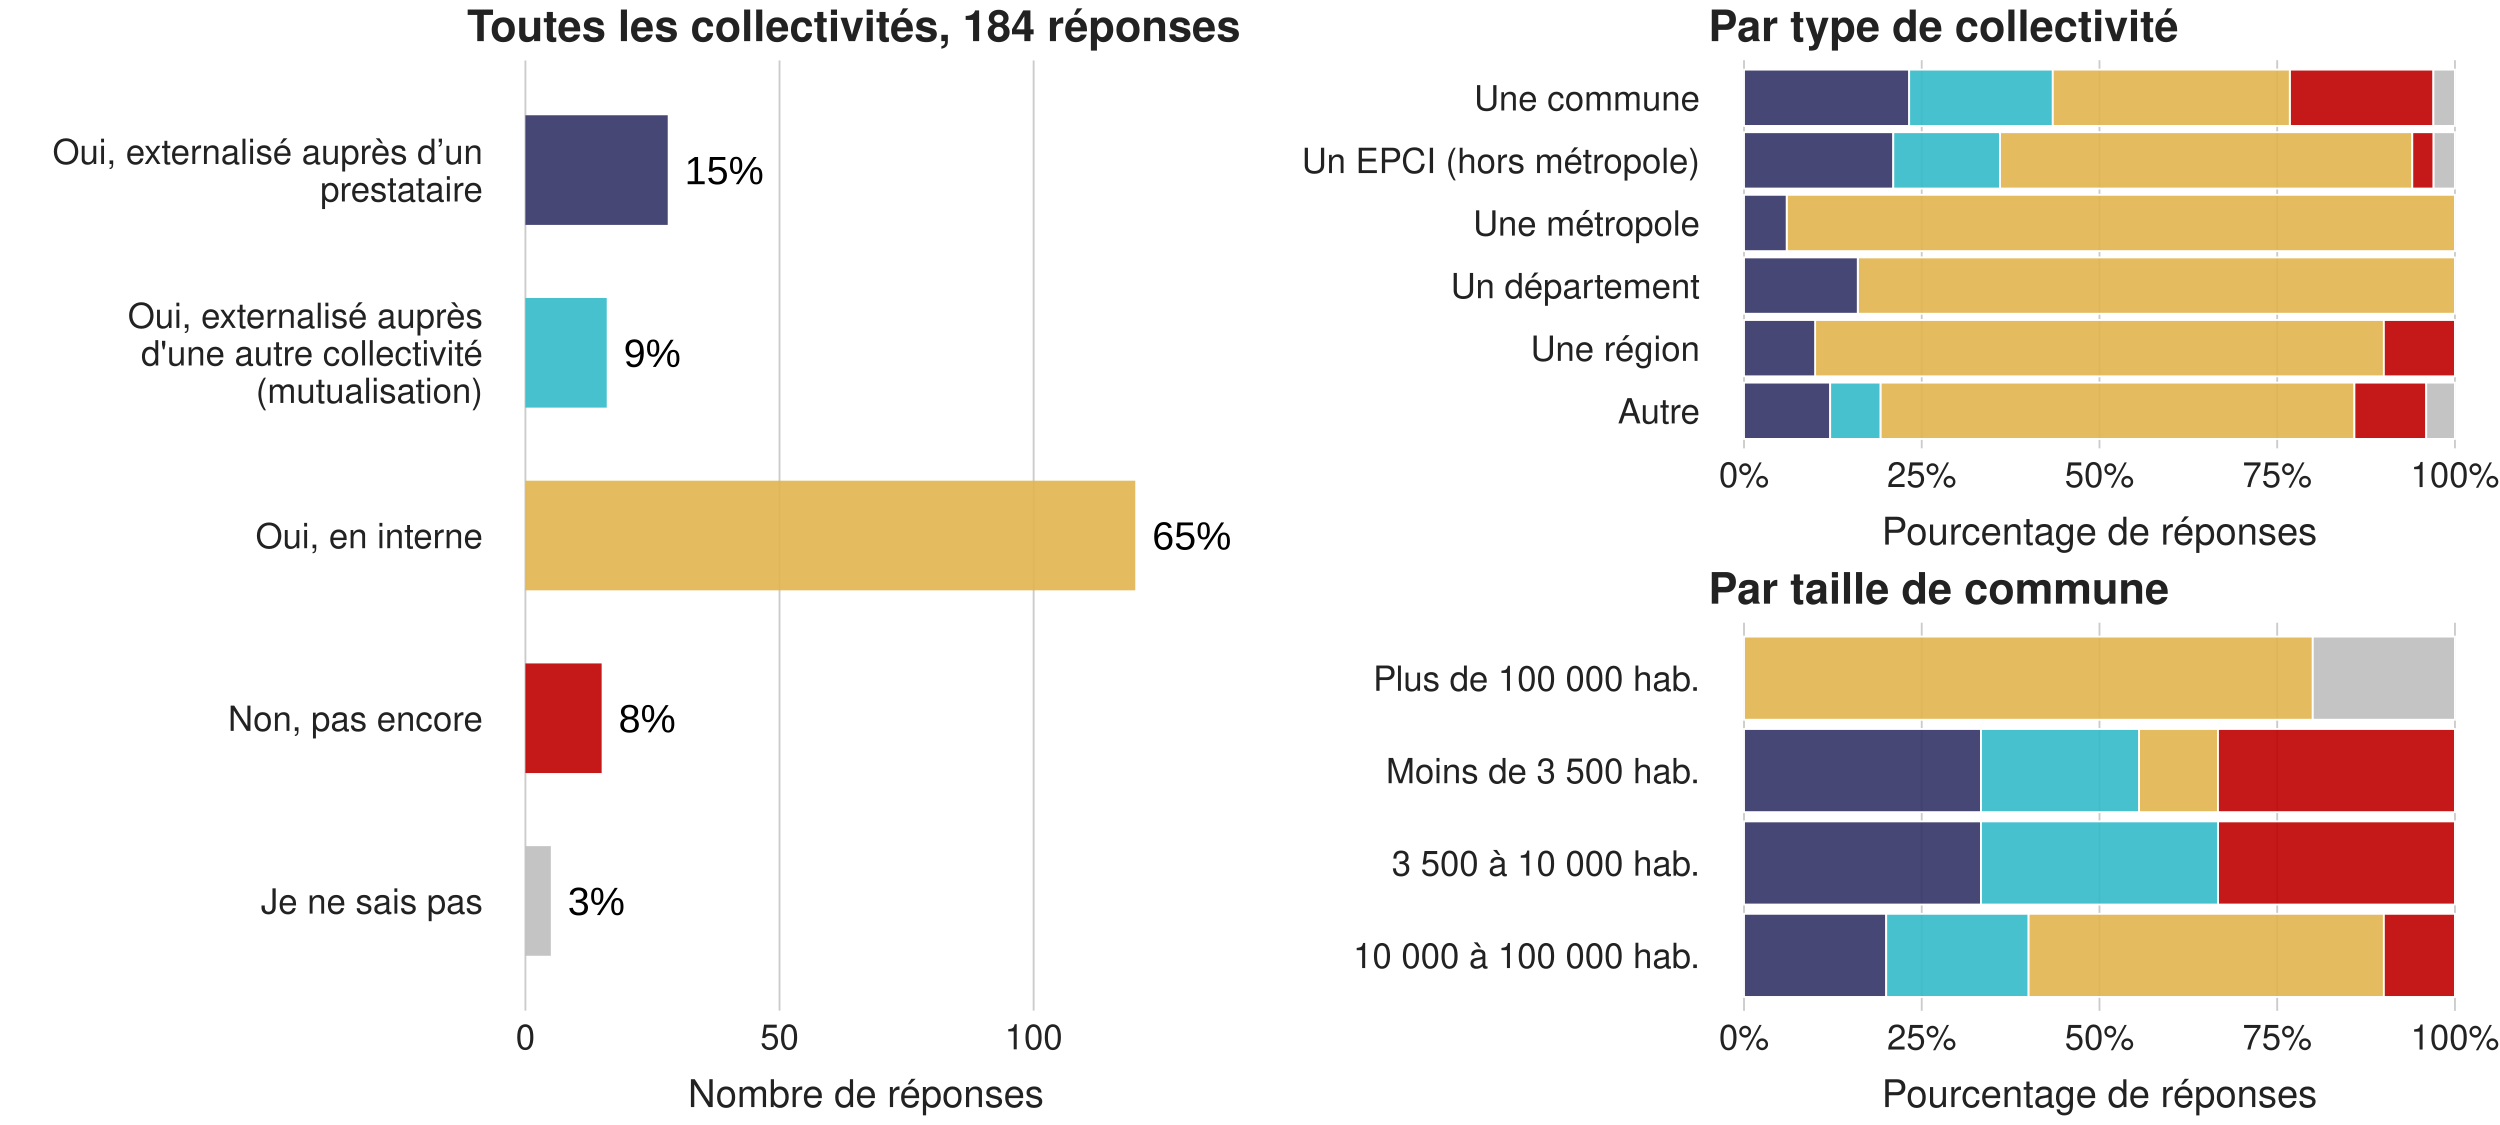
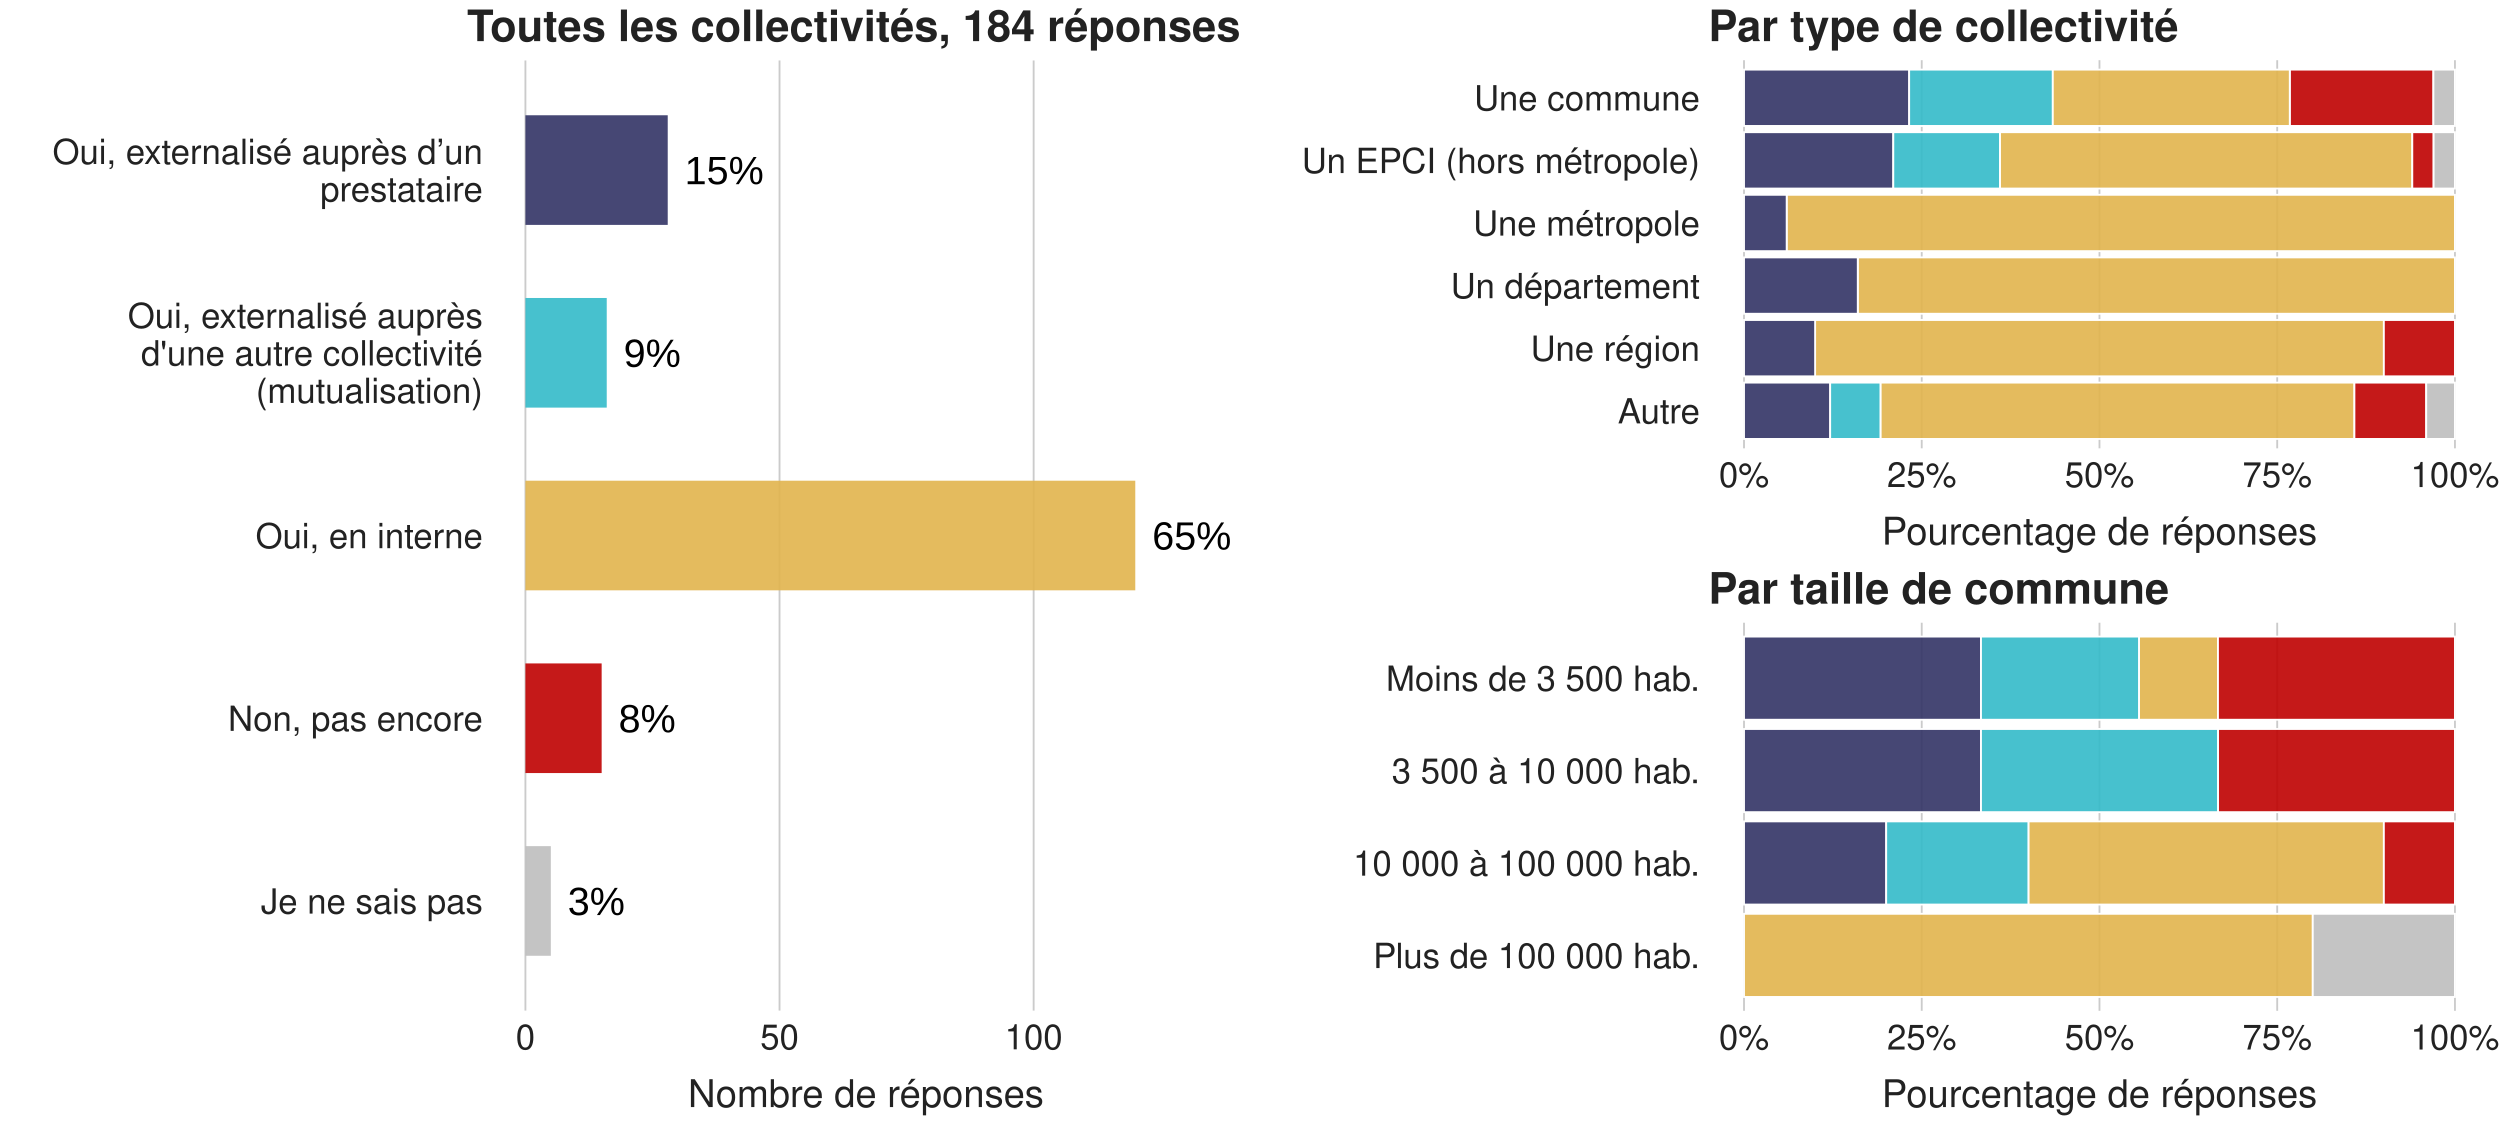
<svg xmlns="http://www.w3.org/2000/svg" class="svglite" width="1440.00pt" height="648.00pt" viewBox="0 0 1440.00 648.00">
  <defs>
    <style type="text/css">
    .svglite line, .svglite polyline, .svglite polygon, .svglite path, .svglite rect, .svglite circle {
      fill: none;
      stroke: #000000;
      stroke-linecap: round;
      stroke-linejoin: round;
      stroke-miterlimit: 10.00;
    }
    .svglite text {
      white-space: pre;
    }
  </style>
  </defs>
  <rect width="100%" height="100%" style="stroke: none; fill: #FFFFFF;" />
  <defs>
    <clipPath id="cpMC4wMHwxNDQwLjAwfDAuMDB8NjQ4LjAw">
      <rect x="0.00" y="0.00" width="1440.00" height="648.00" />
    </clipPath>
  </defs>
  <g clip-path="url(#cpMC4wMHwxNDQwLjAwfDAuMDB8NjQ4LjAw)">
</g>
  <defs>
    <clipPath id="cpMC4wMHw3MjAuMDB8MC4wMHw2NDguMDA=">
      <rect x="0.00" y="0.00" width="720.00" height="648.00" />
    </clipPath>
  </defs>
  <g clip-path="url(#cpMC4wMHw3MjAuMDB8MC4wMHw2NDguMDA=)">
    <rect x="0.00" y="0.00" width="720.00" height="648.00" style="stroke-width: 1.07; stroke: #FFFFFF; fill: #FFFFFF;" />
  </g>
  <g clip-path="url(#cpMC4wMHwxNDQwLjAwfDAuMDB8NjQ4LjAw)">
</g>
  <defs>
    <clipPath id="cpMjgzLjAzfDcxNC41MnwzNC44MXw1ODIuMTA=">
      <rect x="283.03" y="34.81" width="431.49" height="547.29" />
    </clipPath>
  </defs>
  <g clip-path="url(#cpMjgzLjAzfDcxNC41MnwzNC44MXw1ODIuMTA=)">
    <polyline points="302.64,582.10 302.64,34.81 " style="stroke-width: 1.07; stroke: #CBCBCB; stroke-linecap: butt;" />
    <polyline points="449.01,582.10 449.01,34.81 " style="stroke-width: 1.07; stroke: #CBCBCB; stroke-linecap: butt;" />
    <polyline points="595.38,582.10 595.38,34.81 " style="stroke-width: 1.07; stroke: #CBCBCB; stroke-linecap: butt;" />
    <rect x="302.64" y="276.88" width="351.28" height="63.15" style="stroke-width: 2.13; stroke: none; stroke-linecap: butt; stroke-linejoin: miter; fill: #E1B44D; fill-opacity: 0.90;" />
    <rect x="302.64" y="66.39" width="81.97" height="63.15" style="stroke-width: 2.13; stroke: none; stroke-linecap: butt; stroke-linejoin: miter; fill: #323465; fill-opacity: 0.90;" />
    <rect x="302.64" y="382.13" width="43.91" height="63.15" style="stroke-width: 2.13; stroke: none; stroke-linecap: butt; stroke-linejoin: miter; fill: #BF0001; fill-opacity: 0.90;" />
    <rect x="302.64" y="171.64" width="46.84" height="63.15" style="stroke-width: 2.13; stroke: none; stroke-linecap: butt; stroke-linejoin: miter; fill: #33BBC9; fill-opacity: 0.90;" />
    <rect x="302.64" y="487.38" width="14.64" height="63.15" style="stroke-width: 2.13; stroke: none; stroke-linecap: butt; stroke-linejoin: miter; fill: #BEBEBE; fill-opacity: 0.90;" />
    <polygon points="659.01,320.18 706.82,320.18 706.73,320.18 707.08,320.17 707.42,320.10 707.75,319.97 708.05,319.80 708.32,319.58 708.55,319.32 708.73,319.03 708.87,318.71 708.95,318.37 708.98,318.02 708.98,318.02 708.98,298.89 708.98,298.89 708.95,298.55 708.87,298.21 708.73,297.89 708.55,297.59 708.32,297.33 708.05,297.11 707.75,296.94 707.42,296.82 707.08,296.75 706.82,296.73 659.01,296.73 659.27,296.75 658.92,296.73 658.58,296.78 658.25,296.87 657.93,297.02 657.65,297.22 657.39,297.46 657.19,297.74 657.02,298.05 656.91,298.38 656.86,298.72 656.85,298.89 656.85,318.02 656.86,317.85 656.86,318.20 656.91,318.54 657.02,318.87 657.19,319.18 657.39,319.45 657.65,319.70 657.93,319.89 658.25,320.04 658.58,320.14 658.92,320.18 " style="stroke-width: nan; stroke: none; fill: #FFFFFF;" />
    <text x="663.68" y="316.58" style="font-size: 22.76px; font-family: &quot;Arial&quot;;" textLength="44.93px" lengthAdjust="spacingAndGlyphs">65%</text>
    <polygon points="389.70,109.69 437.50,109.69 437.42,109.69 437.76,109.67 438.10,109.60 438.43,109.48 438.73,109.31 439.00,109.09 439.23,108.83 439.42,108.53 439.55,108.21 439.64,107.87 439.66,107.53 439.66,107.53 439.66,88.40 439.66,88.40 439.64,88.05 439.55,87.71 439.42,87.39 439.23,87.10 439.00,86.84 438.73,86.62 438.43,86.45 438.10,86.32 437.76,86.25 437.50,86.24 389.70,86.24 389.96,86.25 389.61,86.24 389.26,86.28 388.93,86.38 388.62,86.53 388.33,86.72 388.08,86.97 387.87,87.24 387.71,87.55 387.60,87.88 387.54,88.22 387.54,88.40 387.54,107.53 387.54,107.35 387.54,107.70 387.60,108.04 387.71,108.37 387.87,108.68 388.08,108.96 388.33,109.20 388.62,109.40 388.93,109.55 389.26,109.64 389.61,109.69 " style="stroke-width: nan; stroke: none; fill: #FFFFFF;" />
    <text x="394.36" y="106.09" style="font-size: 22.76px; font-family: &quot;Arial&quot;;" textLength="44.93px" lengthAdjust="spacingAndGlyphs">15%</text>
    <polygon points="351.64,425.43 386.44,425.43 386.35,425.43 386.70,425.41 387.04,425.34 387.36,425.22 387.66,425.05 387.93,424.83 388.16,424.57 388.35,424.27 388.49,423.95 388.57,423.62 388.60,423.27 388.60,423.27 388.60,404.14 388.60,404.14 388.57,403.79 388.49,403.46 388.35,403.14 388.16,402.84 387.93,402.58 387.66,402.36 387.36,402.19 387.04,402.06 386.70,402.00 386.44,401.98 351.64,401.98 351.90,402.00 351.55,401.98 351.21,402.02 350.87,402.12 350.56,402.27 350.27,402.47 350.02,402.71 349.81,402.99 349.65,403.29 349.54,403.62 349.49,403.97 349.48,404.14 349.48,423.27 349.49,423.10 349.49,423.44 349.54,423.79 349.65,424.12 349.81,424.42 350.02,424.70 350.27,424.94 350.56,425.14 350.87,425.29 351.21,425.39 351.55,425.43 " style="stroke-width: nan; stroke: none; fill: #FFFFFF;" />
    <text x="356.31" y="421.83" style="font-size: 22.76px; font-family: &quot;Arial&quot;;" textLength="31.92px" lengthAdjust="spacingAndGlyphs">8%</text>
    <polygon points="354.57,214.94 389.36,214.94 389.28,214.93 389.63,214.92 389.97,214.85 390.29,214.73 390.59,214.55 390.86,214.33 391.09,214.07 391.28,213.78 391.41,213.46 391.50,213.12 391.52,212.78 391.52,212.78 391.52,193.64 391.52,193.64 391.50,193.30 391.41,192.96 391.28,192.64 391.09,192.35 390.86,192.09 390.59,191.87 390.29,191.69 389.97,191.57 389.63,191.50 389.36,191.48 354.57,191.48 354.83,191.50 354.48,191.49 354.14,191.53 353.80,191.63 353.49,191.77 353.20,191.97 352.95,192.21 352.74,192.49 352.58,192.80 352.47,193.13 352.41,193.47 352.41,193.64 352.41,212.78 352.41,212.60 352.41,212.95 352.47,213.29 352.58,213.62 352.74,213.93 352.95,214.21 353.20,214.45 353.49,214.65 353.80,214.79 354.14,214.89 354.48,214.93 " style="stroke-width: nan; stroke: none; fill: #FFFFFF;" />
    <text x="359.24" y="211.34" style="font-size: 22.76px; font-family: &quot;Arial&quot;;" textLength="31.92px" lengthAdjust="spacingAndGlyphs">9%</text>
    <polygon points="322.37,530.68 357.16,530.68 357.08,530.68 357.42,530.66 357.76,530.59 358.09,530.47 358.39,530.29 358.66,530.08 358.89,529.81 359.08,529.52 359.21,529.20 359.30,528.86 359.32,528.52 359.32,528.52 359.32,509.39 359.32,509.39 359.30,509.04 359.21,508.70 359.08,508.38 358.89,508.09 358.66,507.83 358.39,507.61 358.09,507.44 357.76,507.31 357.42,507.24 357.16,507.23 322.37,507.23 322.63,507.24 322.28,507.23 321.93,507.27 321.60,507.37 321.29,507.52 321.00,507.71 320.75,507.95 320.54,508.23 320.38,508.54 320.27,508.87 320.21,509.21 320.21,509.39 320.21,528.52 320.21,528.34 320.21,528.69 320.27,529.03 320.38,529.36 320.54,529.67 320.75,529.95 321.00,530.19 321.29,530.39 321.60,530.54 321.93,530.63 322.28,530.68 " style="stroke-width: nan; stroke: none; fill: #FFFFFF;" />
    <text x="327.03" y="527.08" style="font-size: 22.76px; font-family: &quot;Arial&quot;;" textLength="31.92px" lengthAdjust="spacingAndGlyphs">3%</text>
  </g>
  <g clip-path="url(#cpMC4wMHwxNDQwLjAwfDAuMDB8NjQ4LjAw)">
    <text x="278.10" y="526.24" text-anchor="end" style="font-size: 20.00px;fill: #222222; font-family: &quot;Nimbus Sans&quot;;" textLength="127.82px" lengthAdjust="spacingAndGlyphs">Je ne sais pas</text>
    <text x="278.10" y="420.99" text-anchor="end" style="font-size: 20.00px;fill: #222222; font-family: &quot;Nimbus Sans&quot;;" textLength="146.71px" lengthAdjust="spacingAndGlyphs">Non, pas encore</text>
    <text x="278.10" y="315.75" text-anchor="end" style="font-size: 20.00px;fill: #222222; font-family: &quot;Nimbus Sans&quot;;" textLength="131.16px" lengthAdjust="spacingAndGlyphs">Oui, en interne</text>
    <text x="278.10" y="188.90" text-anchor="end" style="font-size: 20.00px;fill: #222222; font-family: &quot;Nimbus Sans&quot;;" textLength="205.61px" lengthAdjust="spacingAndGlyphs">Oui, externalisé auprès</text>
    <text x="278.10" y="210.50" text-anchor="end" style="font-size: 20.00px;fill: #222222; font-family: &quot;Nimbus Sans&quot;;" textLength="197.22px" lengthAdjust="spacingAndGlyphs">d'une autre collectivité</text>
    <text x="278.10" y="232.10" text-anchor="end" style="font-size: 20.00px;fill: #222222; font-family: &quot;Nimbus Sans&quot;;" textLength="131.13px" lengthAdjust="spacingAndGlyphs">(mutualisation)</text>
    <text x="278.10" y="94.45" text-anchor="end" style="font-size: 20.00px;fill: #222222; font-family: &quot;Nimbus Sans&quot;;" textLength="248.96px" lengthAdjust="spacingAndGlyphs">Oui, externalisé auprès d’un</text>
    <text x="278.10" y="116.05" text-anchor="end" style="font-size: 20.00px;fill: #222222; font-family: &quot;Nimbus Sans&quot;;" textLength="94.46px" lengthAdjust="spacingAndGlyphs">prestataire</text>
    <text x="302.64" y="604.40" text-anchor="middle" style="font-size: 20.00px;fill: #222222; font-family: &quot;Nimbus Sans&quot;;" textLength="11.12px" lengthAdjust="spacingAndGlyphs">0</text>
    <text x="449.01" y="604.40" text-anchor="middle" style="font-size: 20.00px;fill: #222222; font-family: &quot;Nimbus Sans&quot;;" textLength="22.23px" lengthAdjust="spacingAndGlyphs">50</text>
    <text x="595.38" y="604.40" text-anchor="middle" style="font-size: 20.00px;fill: #222222; font-family: &quot;Nimbus Sans&quot;;" textLength="33.35px" lengthAdjust="spacingAndGlyphs">100</text>
    <text x="498.77" y="637.65" text-anchor="middle" style="font-size: 22.00px;fill: #222222; font-family: &quot;Nimbus Sans&quot;;" textLength="205.42px" lengthAdjust="spacingAndGlyphs">Nombre de réponses</text>
    <text x="714.52" y="23.71" text-anchor="end" style="font-size: 25.00px; font-weight: bold;fill: #222222; font-family: &quot;Nimbus Sans&quot;;" textLength="447.48px" lengthAdjust="spacingAndGlyphs">Toutes les collectivités, 184 réponses</text>
  </g>
  <defs>
    <clipPath id="cpNzIwLjAwfDE0NDAuMDB8MC4wMHw2NDguMDA=">
      <rect x="720.00" y="0.00" width="720.00" height="648.00" />
    </clipPath>
  </defs>
  <g clip-path="url(#cpNzIwLjAwfDE0NDAuMDB8MC4wMHw2NDguMDA=)">
</g>
  <g clip-path="url(#cpMC4wMHwxNDQwLjAwfDAuMDB8NjQ4LjAw)">
</g>
  <defs>
    <clipPath id="cpNzIwLjAwfDE0NDAuMDB8MC4wMHwzMjQuMDA=">
      <rect x="720.00" y="0.00" width="720.00" height="324.00" />
    </clipPath>
  </defs>
  <g clip-path="url(#cpNzIwLjAwfDE0NDAuMDB8MC4wMHwzMjQuMDA=)">
    <rect x="720.00" y="0.00" width="720.00" height="324.00" style="stroke-width: 1.07; stroke: #FFFFFF; fill: #FFFFFF;" />
  </g>
  <g clip-path="url(#cpMC4wMHwxNDQwLjAwfDAuMDB8NjQ4LjAw)">
</g>
  <defs>
    <clipPath id="cpOTg0LjA3fDE0MzQuNTJ8MzQuNjl8MjU4LjI0">
      <rect x="984.07" y="34.69" width="450.45" height="223.55" />
    </clipPath>
  </defs>
  <g clip-path="url(#cpOTg0LjA3fDE0MzQuNTJ8MzQuNjl8MjU4LjI0)">
    <polyline points="1004.55,258.24 1004.55,34.69 " style="stroke-width: 1.07; stroke: #CBCBCB; stroke-linecap: butt;" />
    <polyline points="1106.92,258.24 1106.92,34.69 " style="stroke-width: 1.07; stroke: #CBCBCB; stroke-linecap: butt;" />
    <polyline points="1209.30,258.24 1209.30,34.69 " style="stroke-width: 1.07; stroke: #CBCBCB; stroke-linecap: butt;" />
    <polyline points="1311.67,258.24 1311.67,34.69 " style="stroke-width: 1.07; stroke: #CBCBCB; stroke-linecap: butt;" />
    <polyline points="1414.05,258.24 1414.05,34.69 " style="stroke-width: 1.07; stroke: #CBCBCB; stroke-linecap: butt;" />
    <rect x="1004.55" y="40.10" width="95.14" height="32.45" style="stroke-width: 1.07; stroke: #FFFFFF; stroke-linecap: butt; stroke-linejoin: miter; fill: #323465; fill-opacity: 0.90;" />
    <rect x="1318.91" y="40.10" width="82.73" height="32.45" style="stroke-width: 1.07; stroke: #FFFFFF; stroke-linecap: butt; stroke-linejoin: miter; fill: #BF0001; fill-opacity: 0.90;" />
    <rect x="1099.68" y="40.10" width="82.73" height="32.45" style="stroke-width: 1.07; stroke: #FFFFFF; stroke-linecap: butt; stroke-linejoin: miter; fill: #33BBC9; fill-opacity: 0.90;" />
    <rect x="1182.41" y="40.10" width="136.50" height="32.45" style="stroke-width: 1.07; stroke: #FFFFFF; stroke-linecap: butt; stroke-linejoin: miter; fill: #E1B44D; fill-opacity: 0.90;" />
    <rect x="1401.64" y="40.10" width="12.41" height="32.45" style="stroke-width: 1.07; stroke: #FFFFFF; stroke-linecap: butt; stroke-linejoin: miter; fill: #BEBEBE; fill-opacity: 0.90;" />
    <rect x="1029.12" y="112.21" width="384.93" height="32.45" style="stroke-width: 1.07; stroke: #FFFFFF; stroke-linecap: butt; stroke-linejoin: miter; fill: #E1B44D; fill-opacity: 0.90;" />
    <rect x="1004.55" y="112.21" width="24.57" height="32.45" style="stroke-width: 1.07; stroke: #FFFFFF; stroke-linecap: butt; stroke-linejoin: miter; fill: #323465; fill-opacity: 0.90;" />
    <rect x="1414.05" y="112.21" width="0.00" height="32.45" style="stroke-width: 1.07; stroke: #FFFFFF; stroke-linecap: butt; stroke-linejoin: miter; fill: #BF0001; fill-opacity: 0.90;" />
    <rect x="1029.12" y="112.21" width="0.00" height="32.45" style="stroke-width: 1.07; stroke: #FFFFFF; stroke-linecap: butt; stroke-linejoin: miter; fill: #33BBC9; fill-opacity: 0.90;" />
    <rect x="1414.05" y="112.21" width="0.00" height="32.45" style="stroke-width: 1.07; stroke: #FFFFFF; stroke-linecap: butt; stroke-linejoin: miter; fill: #BEBEBE; fill-opacity: 0.90;" />
    <rect x="1151.97" y="76.15" width="237.51" height="32.45" style="stroke-width: 1.07; stroke: #FFFFFF; stroke-linecap: butt; stroke-linejoin: miter; fill: #E1B44D; fill-opacity: 0.90;" />
    <rect x="1004.55" y="76.15" width="85.99" height="32.45" style="stroke-width: 1.07; stroke: #FFFFFF; stroke-linecap: butt; stroke-linejoin: miter; fill: #323465; fill-opacity: 0.90;" />
    <rect x="1389.48" y="76.15" width="12.28" height="32.45" style="stroke-width: 1.07; stroke: #FFFFFF; stroke-linecap: butt; stroke-linejoin: miter; fill: #BF0001; fill-opacity: 0.90;" />
    <rect x="1090.54" y="76.15" width="61.42" height="32.45" style="stroke-width: 1.07; stroke: #FFFFFF; stroke-linecap: butt; stroke-linejoin: miter; fill: #33BBC9; fill-opacity: 0.90;" />
    <rect x="1401.76" y="76.15" width="12.28" height="32.45" style="stroke-width: 1.07; stroke: #FFFFFF; stroke-linecap: butt; stroke-linejoin: miter; fill: #BEBEBE; fill-opacity: 0.90;" />
    <rect x="1070.07" y="148.27" width="343.98" height="32.45" style="stroke-width: 1.07; stroke: #FFFFFF; stroke-linecap: butt; stroke-linejoin: miter; fill: #E1B44D; fill-opacity: 0.90;" />
    <rect x="1004.55" y="148.27" width="65.52" height="32.45" style="stroke-width: 1.07; stroke: #FFFFFF; stroke-linecap: butt; stroke-linejoin: miter; fill: #323465; fill-opacity: 0.90;" />
    <rect x="1414.05" y="148.27" width="0.00" height="32.45" style="stroke-width: 1.07; stroke: #FFFFFF; stroke-linecap: butt; stroke-linejoin: miter; fill: #BF0001; fill-opacity: 0.90;" />
    <rect x="1070.07" y="148.27" width="0.00" height="32.45" style="stroke-width: 1.07; stroke: #FFFFFF; stroke-linecap: butt; stroke-linejoin: miter; fill: #33BBC9; fill-opacity: 0.90;" />
    <rect x="1414.05" y="148.27" width="0.00" height="32.45" style="stroke-width: 1.07; stroke: #FFFFFF; stroke-linecap: butt; stroke-linejoin: miter; fill: #BEBEBE; fill-opacity: 0.90;" />
    <rect x="1045.50" y="184.32" width="327.60" height="32.45" style="stroke-width: 1.07; stroke: #FFFFFF; stroke-linecap: butt; stroke-linejoin: miter; fill: #E1B44D; fill-opacity: 0.90;" />
    <rect x="1004.55" y="184.32" width="40.95" height="32.45" style="stroke-width: 1.07; stroke: #FFFFFF; stroke-linecap: butt; stroke-linejoin: miter; fill: #323465; fill-opacity: 0.90;" />
    <rect x="1373.10" y="184.32" width="40.95" height="32.45" style="stroke-width: 1.07; stroke: #FFFFFF; stroke-linecap: butt; stroke-linejoin: miter; fill: #BF0001; fill-opacity: 0.90;" />
    <rect x="1045.50" y="184.32" width="0.00" height="32.45" style="stroke-width: 1.07; stroke: #FFFFFF; stroke-linecap: butt; stroke-linejoin: miter; fill: #33BBC9; fill-opacity: 0.90;" />
    <rect x="1414.05" y="184.32" width="0.00" height="32.45" style="stroke-width: 1.07; stroke: #FFFFFF; stroke-linecap: butt; stroke-linejoin: miter; fill: #BEBEBE; fill-opacity: 0.90;" />
    <rect x="1083.14" y="220.38" width="273.00" height="32.45" style="stroke-width: 1.07; stroke: #FFFFFF; stroke-linecap: butt; stroke-linejoin: miter; fill: #E1B44D; fill-opacity: 0.90;" />
    <rect x="1004.55" y="220.38" width="49.64" height="32.45" style="stroke-width: 1.07; stroke: #FFFFFF; stroke-linecap: butt; stroke-linejoin: miter; fill: #323465; fill-opacity: 0.90;" />
    <rect x="1356.14" y="220.38" width="41.36" height="32.45" style="stroke-width: 1.07; stroke: #FFFFFF; stroke-linecap: butt; stroke-linejoin: miter; fill: #BF0001; fill-opacity: 0.90;" />
    <rect x="1054.18" y="220.38" width="28.95" height="32.45" style="stroke-width: 1.07; stroke: #FFFFFF; stroke-linecap: butt; stroke-linejoin: miter; fill: #33BBC9; fill-opacity: 0.90;" />
    <rect x="1397.50" y="220.38" width="16.55" height="32.45" style="stroke-width: 1.07; stroke: #FFFFFF; stroke-linecap: butt; stroke-linejoin: miter; fill: #BEBEBE; fill-opacity: 0.90;" />
  </g>
  <g clip-path="url(#cpMC4wMHwxNDQwLjAwfDAuMDB8NjQ4LjAw)">
    <text x="979.14" y="243.89" text-anchor="end" style="font-size: 20.00px;fill: #222222; font-family: &quot;Nimbus Sans&quot;;" textLength="47.79px" lengthAdjust="spacingAndGlyphs">Autre</text>
    <text x="979.14" y="207.84" text-anchor="end" style="font-size: 20.00px;fill: #222222; font-family: &quot;Nimbus Sans&quot;;" textLength="97.80px" lengthAdjust="spacingAndGlyphs">Une région</text>
    <text x="979.14" y="171.78" text-anchor="end" style="font-size: 20.00px;fill: #222222; font-family: &quot;Nimbus Sans&quot;;" textLength="143.37px" lengthAdjust="spacingAndGlyphs">Un département</text>
    <text x="979.14" y="135.72" text-anchor="end" style="font-size: 20.00px;fill: #222222; font-family: &quot;Nimbus Sans&quot;;" textLength="131.14px" lengthAdjust="spacingAndGlyphs">Une métropole</text>
    <text x="979.14" y="99.67" text-anchor="end" style="font-size: 20.00px;fill: #222222; font-family: &quot;Nimbus Sans&quot;;" textLength="230.04px" lengthAdjust="spacingAndGlyphs">Un EPCI (hors métropole)</text>
    <text x="979.14" y="63.61" text-anchor="end" style="font-size: 20.00px;fill: #222222; font-family: &quot;Nimbus Sans&quot;;" textLength="130.02px" lengthAdjust="spacingAndGlyphs">Une commune</text>
    <text x="1004.55" y="280.54" text-anchor="middle" style="font-size: 20.00px;fill: #222222; font-family: &quot;Nimbus Sans&quot;;" textLength="28.89px" lengthAdjust="spacingAndGlyphs">0%</text>
    <text x="1106.92" y="280.54" text-anchor="middle" style="font-size: 20.00px;fill: #222222; font-family: &quot;Nimbus Sans&quot;;" textLength="40.01px" lengthAdjust="spacingAndGlyphs">25%</text>
    <text x="1209.30" y="280.54" text-anchor="middle" style="font-size: 20.00px;fill: #222222; font-family: &quot;Nimbus Sans&quot;;" textLength="40.01px" lengthAdjust="spacingAndGlyphs">50%</text>
    <text x="1311.67" y="280.54" text-anchor="middle" style="font-size: 20.00px;fill: #222222; font-family: &quot;Nimbus Sans&quot;;" textLength="40.01px" lengthAdjust="spacingAndGlyphs">75%</text>
    <text x="1414.05" y="280.54" text-anchor="middle" style="font-size: 20.00px;fill: #222222; font-family: &quot;Nimbus Sans&quot;;" textLength="51.13px" lengthAdjust="spacingAndGlyphs">100%</text>
    <text x="1209.30" y="313.68" text-anchor="middle" style="font-size: 22.00px;fill: #222222; font-family: &quot;Nimbus Sans&quot;;" textLength="251.94px" lengthAdjust="spacingAndGlyphs">Pourcentage de réponses</text>
    <text x="984.07" y="23.71" style="font-size: 25.00px; font-weight: bold;fill: #222222; font-family: &quot;Nimbus Sans&quot;;" textLength="270.97px" lengthAdjust="spacingAndGlyphs">Par type de collectivité</text>
  </g>
  <defs>
    <clipPath id="cpNzIwLjAwfDE0NDAuMDB8MzI0LjAwfDY0OC4wMA==">
      <rect x="720.00" y="324.00" width="720.00" height="324.00" />
    </clipPath>
  </defs>
  <g clip-path="url(#cpNzIwLjAwfDE0NDAuMDB8MzI0LjAwfDY0OC4wMA==)">
    <rect x="720.00" y="324.00" width="720.00" height="324.00" style="stroke-width: 1.07; stroke: #FFFFFF; fill: #FFFFFF;" />
  </g>
  <g clip-path="url(#cpMC4wMHwxNDQwLjAwfDAuMDB8NjQ4LjAw)">
</g>
  <defs>
    <clipPath id="cpOTg0LjA3fDE0MzQuNTJ8MzU4LjY5fDU4Mi4yNA==">
      <rect x="984.07" y="358.69" width="450.45" height="223.55" />
    </clipPath>
  </defs>
  <g clip-path="url(#cpOTg0LjA3fDE0MzQuNTJ8MzU4LjY5fDU4Mi4yNA==)">
    <polyline points="1004.55,582.24 1004.55,358.69 " style="stroke-width: 1.07; stroke: #CBCBCB; stroke-linecap: butt;" />
    <polyline points="1106.92,582.24 1106.92,358.69 " style="stroke-width: 1.07; stroke: #CBCBCB; stroke-linecap: butt;" />
    <polyline points="1209.30,582.24 1209.30,358.69 " style="stroke-width: 1.07; stroke: #CBCBCB; stroke-linecap: butt;" />
    <polyline points="1311.67,582.24 1311.67,358.69 " style="stroke-width: 1.07; stroke: #CBCBCB; stroke-linecap: butt;" />
    <polyline points="1414.05,582.24 1414.05,358.69 " style="stroke-width: 1.07; stroke: #CBCBCB; stroke-linecap: butt;" />
-     <rect x="1232.05" y="419.90" width="45.50" height="47.90" style="stroke-width: 1.07; stroke: #FFFFFF; stroke-linecap: butt; stroke-linejoin: miter; fill: #E1B44D; fill-opacity: 0.90;" />
+     <rect x="1232.05" y="366.67" width="45.50" height="47.90" style="stroke-width: 1.07; stroke: #FFFFFF; stroke-linecap: butt; stroke-linejoin: miter; fill: #E1B44D; fill-opacity: 0.90;" />
+     <rect x="1004.55" y="366.67" width="136.50" height="47.90" style="stroke-width: 1.07; stroke: #FFFFFF; stroke-linecap: butt; stroke-linejoin: miter; fill: #323465; fill-opacity: 0.90;" />
+     <rect x="1277.55" y="366.67" width="136.50" height="47.90" style="stroke-width: 1.07; stroke: #FFFFFF; stroke-linecap: butt; stroke-linejoin: miter; fill: #BF0001; fill-opacity: 0.90;" />
+     <rect x="1141.05" y="366.67" width="91.00" height="47.90" style="stroke-width: 1.07; stroke: #FFFFFF; stroke-linecap: butt; stroke-linejoin: miter; fill: #33BBC9; fill-opacity: 0.90;" />
+     <rect x="1414.05" y="366.67" width="0.00" height="47.90" style="stroke-width: 1.07; stroke: #FFFFFF; stroke-linecap: butt; stroke-linejoin: miter; fill: #BEBEBE; fill-opacity: 0.90;" />
+     <rect x="1277.55" y="419.90" width="0.00" height="47.90" style="stroke-width: 1.07; stroke: #FFFFFF; stroke-linecap: butt; stroke-linejoin: miter; fill: #E1B44D; fill-opacity: 0.90;" />
    <rect x="1004.55" y="419.90" width="136.50" height="47.90" style="stroke-width: 1.07; stroke: #FFFFFF; stroke-linecap: butt; stroke-linejoin: miter; fill: #323465; fill-opacity: 0.90;" />
    <rect x="1277.55" y="419.90" width="136.50" height="47.90" style="stroke-width: 1.07; stroke: #FFFFFF; stroke-linecap: butt; stroke-linejoin: miter; fill: #BF0001; fill-opacity: 0.90;" />
-     <rect x="1141.05" y="419.90" width="91.00" height="47.90" style="stroke-width: 1.07; stroke: #FFFFFF; stroke-linecap: butt; stroke-linejoin: miter; fill: #33BBC9; fill-opacity: 0.90;" />
+     <rect x="1141.05" y="419.90" width="136.50" height="47.90" style="stroke-width: 1.07; stroke: #FFFFFF; stroke-linecap: butt; stroke-linejoin: miter; fill: #33BBC9; fill-opacity: 0.90;" />
    <rect x="1414.05" y="419.90" width="0.00" height="47.90" style="stroke-width: 1.07; stroke: #FFFFFF; stroke-linecap: butt; stroke-linejoin: miter; fill: #BEBEBE; fill-opacity: 0.90;" />
-     <rect x="1277.55" y="473.12" width="0.00" height="47.90" style="stroke-width: 1.07; stroke: #FFFFFF; stroke-linecap: butt; stroke-linejoin: miter; fill: #E1B44D; fill-opacity: 0.90;" />
-     <rect x="1004.55" y="473.12" width="136.50" height="47.90" style="stroke-width: 1.07; stroke: #FFFFFF; stroke-linecap: butt; stroke-linejoin: miter; fill: #323465; fill-opacity: 0.90;" />
-     <rect x="1277.55" y="473.12" width="136.50" height="47.90" style="stroke-width: 1.07; stroke: #FFFFFF; stroke-linecap: butt; stroke-linejoin: miter; fill: #BF0001; fill-opacity: 0.90;" />
-     <rect x="1141.05" y="473.12" width="136.50" height="47.90" style="stroke-width: 1.07; stroke: #FFFFFF; stroke-linecap: butt; stroke-linejoin: miter; fill: #33BBC9; fill-opacity: 0.90;" />
+     <rect x="1168.35" y="473.12" width="204.75" height="47.90" style="stroke-width: 1.07; stroke: #FFFFFF; stroke-linecap: butt; stroke-linejoin: miter; fill: #E1B44D; fill-opacity: 0.90;" />
+     <rect x="1004.55" y="473.12" width="81.90" height="47.90" style="stroke-width: 1.07; stroke: #FFFFFF; stroke-linecap: butt; stroke-linejoin: miter; fill: #323465; fill-opacity: 0.90;" />
+     <rect x="1373.10" y="473.12" width="40.95" height="47.90" style="stroke-width: 1.07; stroke: #FFFFFF; stroke-linecap: butt; stroke-linejoin: miter; fill: #BF0001; fill-opacity: 0.90;" />
+     <rect x="1086.45" y="473.12" width="81.90" height="47.90" style="stroke-width: 1.07; stroke: #FFFFFF; stroke-linecap: butt; stroke-linejoin: miter; fill: #33BBC9; fill-opacity: 0.90;" />
    <rect x="1414.05" y="473.12" width="0.00" height="47.90" style="stroke-width: 1.07; stroke: #FFFFFF; stroke-linecap: butt; stroke-linejoin: miter; fill: #BEBEBE; fill-opacity: 0.90;" />
-     <rect x="1168.35" y="526.35" width="204.75" height="47.90" style="stroke-width: 1.07; stroke: #FFFFFF; stroke-linecap: butt; stroke-linejoin: miter; fill: #E1B44D; fill-opacity: 0.90;" />
-     <rect x="1004.55" y="526.35" width="81.90" height="47.90" style="stroke-width: 1.07; stroke: #FFFFFF; stroke-linecap: butt; stroke-linejoin: miter; fill: #323465; fill-opacity: 0.90;" />
-     <rect x="1373.10" y="526.35" width="40.95" height="47.90" style="stroke-width: 1.07; stroke: #FFFFFF; stroke-linecap: butt; stroke-linejoin: miter; fill: #BF0001; fill-opacity: 0.90;" />
-     <rect x="1086.45" y="526.35" width="81.90" height="47.90" style="stroke-width: 1.07; stroke: #FFFFFF; stroke-linecap: butt; stroke-linejoin: miter; fill: #33BBC9; fill-opacity: 0.90;" />
-     <rect x="1414.05" y="526.35" width="0.00" height="47.90" style="stroke-width: 1.07; stroke: #FFFFFF; stroke-linecap: butt; stroke-linejoin: miter; fill: #BEBEBE; fill-opacity: 0.90;" />
-     <rect x="1004.55" y="366.67" width="327.60" height="47.90" style="stroke-width: 1.07; stroke: #FFFFFF; stroke-linecap: butt; stroke-linejoin: miter; fill: #E1B44D; fill-opacity: 0.90;" />
-     <rect x="1004.55" y="366.67" width="0.00" height="47.90" style="stroke-width: 1.07; stroke: #FFFFFF; stroke-linecap: butt; stroke-linejoin: miter; fill: #323465; fill-opacity: 0.90;" />
-     <rect x="1332.15" y="366.67" width="0.00" height="47.90" style="stroke-width: 1.07; stroke: #FFFFFF; stroke-linecap: butt; stroke-linejoin: miter; fill: #BF0001; fill-opacity: 0.90;" />
-     <rect x="1004.55" y="366.67" width="0.00" height="47.90" style="stroke-width: 1.07; stroke: #FFFFFF; stroke-linecap: butt; stroke-linejoin: miter; fill: #33BBC9; fill-opacity: 0.90;" />
-     <rect x="1332.15" y="366.67" width="81.90" height="47.90" style="stroke-width: 1.07; stroke: #FFFFFF; stroke-linecap: butt; stroke-linejoin: miter; fill: #BEBEBE; fill-opacity: 0.90;" />
-   </g>
-   <g clip-path="url(#cpMC4wMHwxNDQwLjAwfDAuMDB8NjQ4LjAw)">
-     <text x="979.14" y="557.59" text-anchor="end" style="font-size: 20.00px;fill: #222222; font-family: &quot;Nimbus Sans&quot;;" textLength="200.10px" lengthAdjust="spacingAndGlyphs">10 000 à 100 000 hab.</text>
-     <text x="979.14" y="504.37" text-anchor="end" style="font-size: 20.00px;fill: #222222; font-family: &quot;Nimbus Sans&quot;;" textLength="177.87px" lengthAdjust="spacingAndGlyphs">3 500 à 10 000 hab.</text>
-     <text x="979.14" y="451.14" text-anchor="end" style="font-size: 20.00px;fill: #222222; font-family: &quot;Nimbus Sans&quot;;" textLength="181.18px" lengthAdjust="spacingAndGlyphs">Moins de 3 500 hab.</text>
-     <text x="979.14" y="397.91" text-anchor="end" style="font-size: 20.00px;fill: #222222; font-family: &quot;Nimbus Sans&quot;;" textLength="188.98px" lengthAdjust="spacingAndGlyphs">Plus de 100 000 hab.</text>
+     <rect x="1004.55" y="526.35" width="327.60" height="47.90" style="stroke-width: 1.07; stroke: #FFFFFF; stroke-linecap: butt; stroke-linejoin: miter; fill: #E1B44D; fill-opacity: 0.90;" />
+     <rect x="1004.55" y="526.35" width="0.00" height="47.90" style="stroke-width: 1.07; stroke: #FFFFFF; stroke-linecap: butt; stroke-linejoin: miter; fill: #323465; fill-opacity: 0.90;" />
+     <rect x="1332.15" y="526.35" width="0.00" height="47.90" style="stroke-width: 1.07; stroke: #FFFFFF; stroke-linecap: butt; stroke-linejoin: miter; fill: #BF0001; fill-opacity: 0.90;" />
+     <rect x="1004.55" y="526.35" width="0.00" height="47.90" style="stroke-width: 1.07; stroke: #FFFFFF; stroke-linecap: butt; stroke-linejoin: miter; fill: #33BBC9; fill-opacity: 0.90;" />
+     <rect x="1332.15" y="526.35" width="81.90" height="47.90" style="stroke-width: 1.07; stroke: #FFFFFF; stroke-linecap: butt; stroke-linejoin: miter; fill: #BEBEBE; fill-opacity: 0.90;" />
+   </g>
+   <g clip-path="url(#cpMC4wMHwxNDQwLjAwfDAuMDB8NjQ4LjAw)">
+     <text x="979.14" y="557.59" text-anchor="end" style="font-size: 20.00px;fill: #222222; font-family: &quot;Nimbus Sans&quot;;" textLength="188.98px" lengthAdjust="spacingAndGlyphs">Plus de 100 000 hab.</text>
+     <text x="979.14" y="504.37" text-anchor="end" style="font-size: 20.00px;fill: #222222; font-family: &quot;Nimbus Sans&quot;;" textLength="200.10px" lengthAdjust="spacingAndGlyphs">10 000 à 100 000 hab.</text>
+     <text x="979.14" y="451.14" text-anchor="end" style="font-size: 20.00px;fill: #222222; font-family: &quot;Nimbus Sans&quot;;" textLength="177.87px" lengthAdjust="spacingAndGlyphs">3 500 à 10 000 hab.</text>
+     <text x="979.14" y="397.91" text-anchor="end" style="font-size: 20.00px;fill: #222222; font-family: &quot;Nimbus Sans&quot;;" textLength="181.18px" lengthAdjust="spacingAndGlyphs">Moins de 3 500 hab.</text>
    <text x="1004.55" y="604.54" text-anchor="middle" style="font-size: 20.00px;fill: #222222; font-family: &quot;Nimbus Sans&quot;;" textLength="28.89px" lengthAdjust="spacingAndGlyphs">0%</text>
    <text x="1106.92" y="604.54" text-anchor="middle" style="font-size: 20.00px;fill: #222222; font-family: &quot;Nimbus Sans&quot;;" textLength="40.01px" lengthAdjust="spacingAndGlyphs">25%</text>
    <text x="1209.30" y="604.54" text-anchor="middle" style="font-size: 20.00px;fill: #222222; font-family: &quot;Nimbus Sans&quot;;" textLength="40.01px" lengthAdjust="spacingAndGlyphs">50%</text>
    <text x="1311.67" y="604.54" text-anchor="middle" style="font-size: 20.00px;fill: #222222; font-family: &quot;Nimbus Sans&quot;;" textLength="40.01px" lengthAdjust="spacingAndGlyphs">75%</text>
    <text x="1414.05" y="604.54" text-anchor="middle" style="font-size: 20.00px;fill: #222222; font-family: &quot;Nimbus Sans&quot;;" textLength="51.13px" lengthAdjust="spacingAndGlyphs">100%</text>
    <text x="1209.30" y="637.68" text-anchor="middle" style="font-size: 22.00px;fill: #222222; font-family: &quot;Nimbus Sans&quot;;" textLength="251.94px" lengthAdjust="spacingAndGlyphs">Pourcentage de réponses</text>
    <text x="984.07" y="347.71" style="font-size: 25.00px; font-weight: bold;fill: #222222; font-family: &quot;Nimbus Sans&quot;;" textLength="265.40px" lengthAdjust="spacingAndGlyphs">Par taille de commune</text>
  </g>
</svg>
